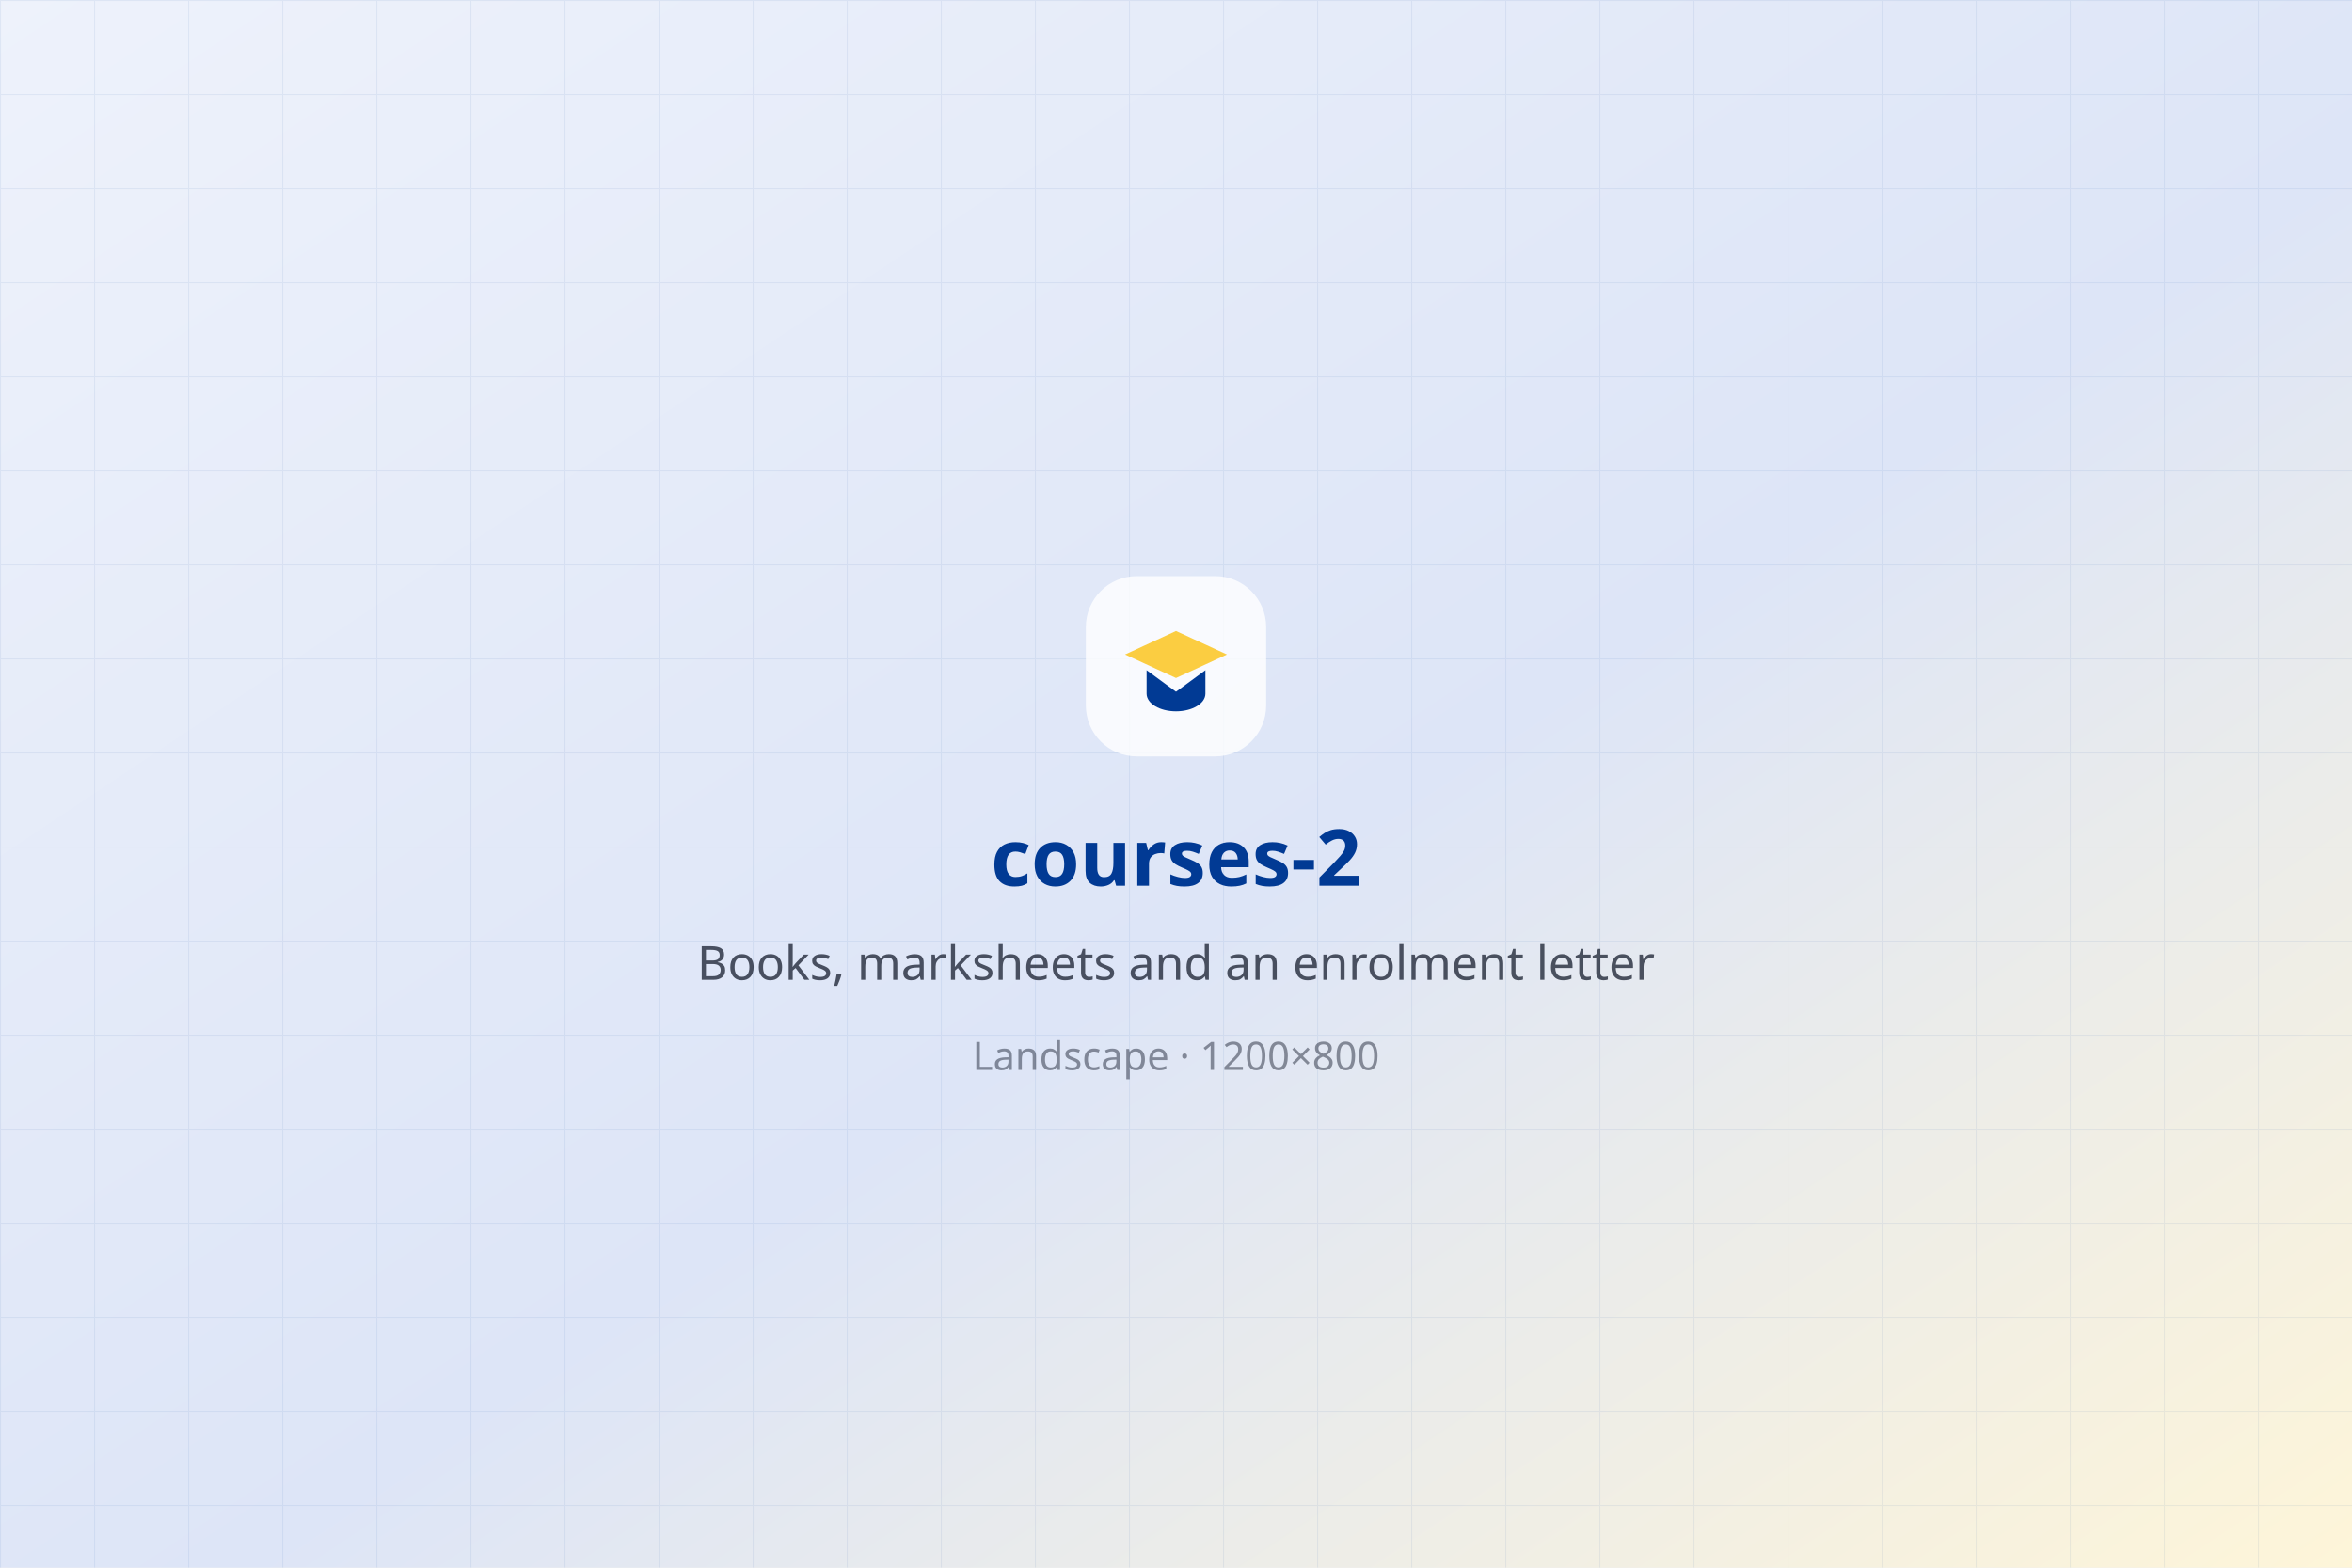
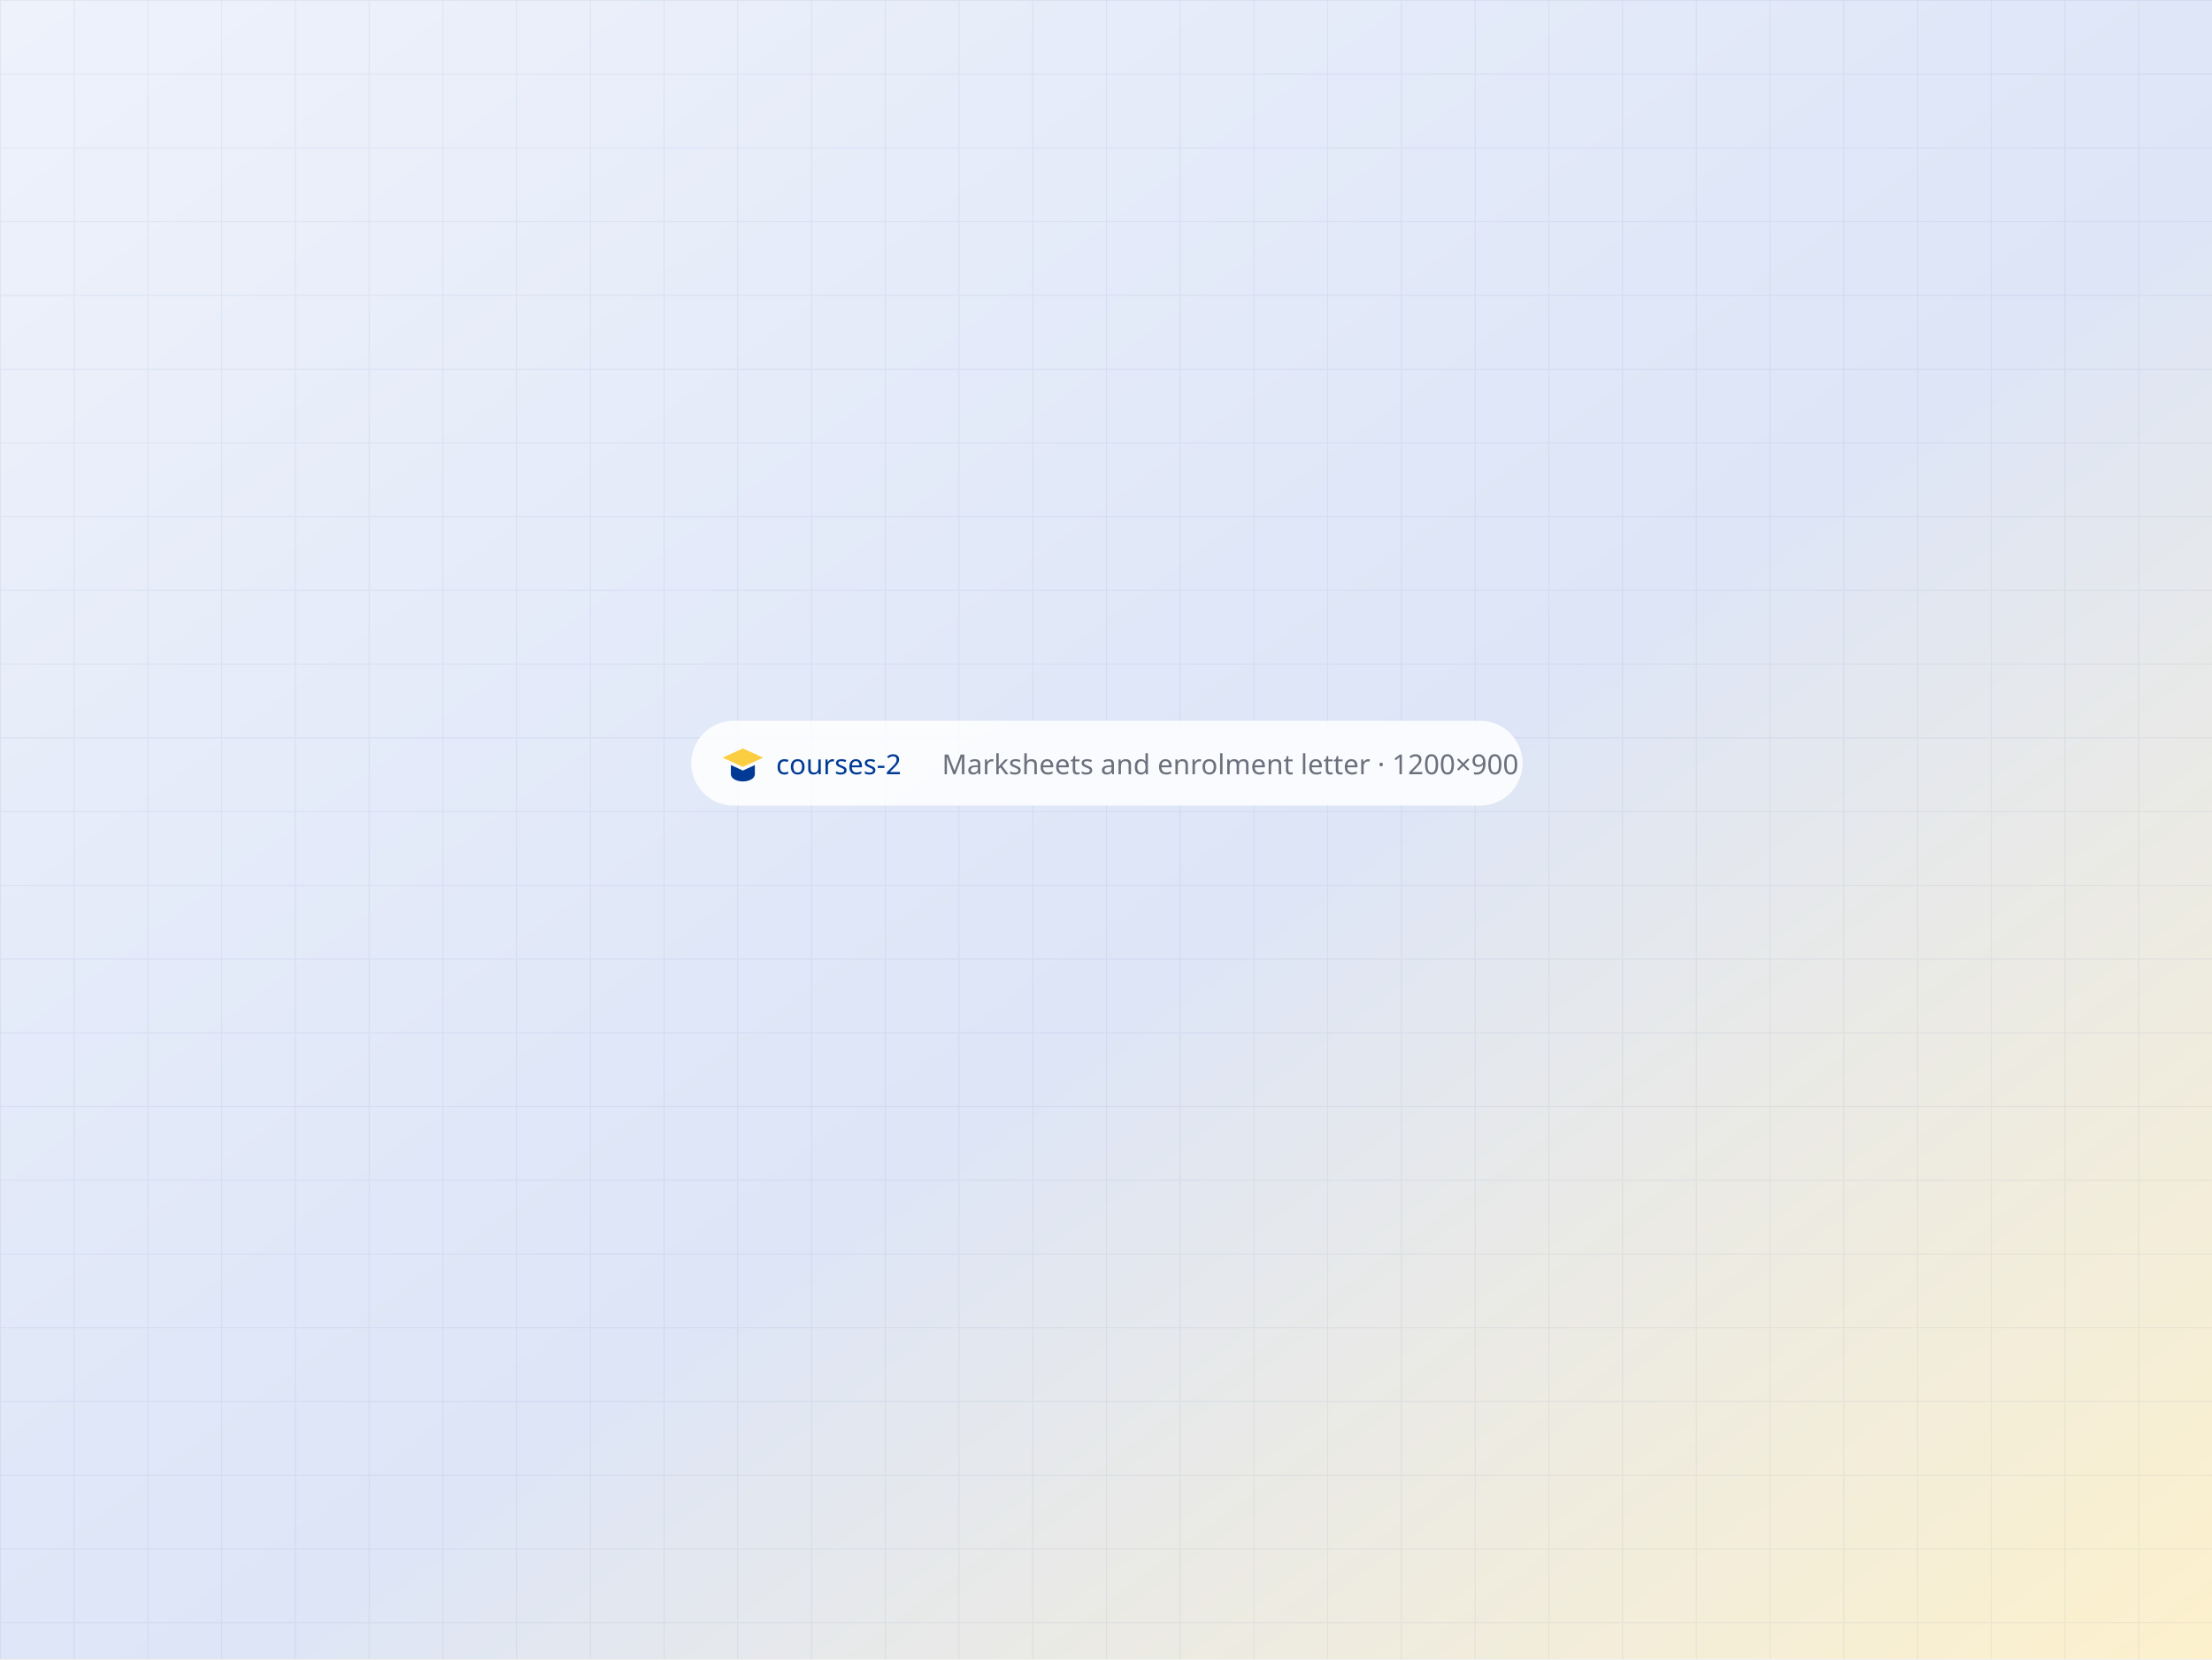
- <svg xmlns="http://www.w3.org/2000/svg" viewBox="0 0 1200 800" width="1200" height="800" role="img" aria-label="Books, marksheets and an enrolment letter">
+ <svg xmlns="http://www.w3.org/2000/svg" viewBox="0 0 1200 900" width="1200" height="900" role="img" aria-label="Marksheets and enrolment letter">
  <defs>
    <linearGradient id="g" x1="0" y1="0" x2="1" y2="1">
      <stop offset="0%" stop-color="#eef2fb" />
      <stop offset="55%" stop-color="#dde5f7" />
-       <stop offset="100%" stop-color="#fef5d8" />
+       <stop offset="100%" stop-color="#fdf1cc" />
    </linearGradient>
-     <pattern id="p" width="48" height="48" patternUnits="userSpaceOnUse">
-       <path d="M48 0H0v48" fill="none" stroke="#013a94" stroke-opacity="0.07" />
+     <pattern id="p" width="40" height="40" patternUnits="userSpaceOnUse">
+       <path d="M40 0H0v40" fill="none" stroke="#013a94" stroke-opacity="0.06" />
    </pattern>
  </defs>
-   <rect width="1200" height="800" fill="url(#g)" />
-   <rect width="1200" height="800" fill="url(#p)" />
-   <g transform="translate(600 340)">
-     <rect x="-46" y="-46" width="92" height="92" rx="26" fill="#ffffff" fill-opacity="0.8" />
-     <path d="M0 -18l26 12-26 12-26-12 26-12z" fill="#fbcd41" />
-     <path d="M-15 2v12c0 5 6.7 9 15 9s15-4 15-9V2L0 13-15 2z" fill="#013a94" />
+   <rect width="1200" height="900" fill="url(#g)" />
+   <rect width="1200" height="900" fill="url(#p)" />
+   <g transform="translate(600 414)">
+     <rect x="-225" y="-23" width="451" height="46" rx="23" fill="#ffffff" fill-opacity="0.85" />
+     <g transform="translate(-197 0)">
+       <path d="M0 -8l11 5-11 5-11-5 11-5z" fill="#fbcd41" />
+       <path d="M-6.5 1v5c0 2.2 2.9 3.9 6.5 3.9S6.5 8.2 6.5 6V1L0 4-6.5 1z" fill="#013a94" />
+     </g>
+     <text x="-179" y="6" font-family="'Work Sans',Segoe UI,system-ui,sans-serif" font-size="15" font-weight="500" fill="#013a94">courses-2</text>
+     <text x="-89" y="6" font-family="'Work Sans',Segoe UI,system-ui,sans-serif" font-size="15" fill="#0e1526" fill-opacity="0.6">Marksheets and enrolment letter · 1200×900</text>
  </g>
-   <text x="600" y="452" text-anchor="middle" font-family="Outfit,Segoe UI,system-ui,sans-serif" font-size="40" font-weight="600" fill="#013a94">courses-2</text>
-   <text x="600" y="500" text-anchor="middle" font-family="'Work Sans',Segoe UI,system-ui,sans-serif" font-size="24" fill="#0e1526" fill-opacity="0.72">Books, marksheets and an enrolment letter</text>
-   <text x="600" y="546" text-anchor="middle" font-family="'Work Sans',Segoe UI,system-ui,sans-serif" font-size="20" fill="#0e1526" fill-opacity="0.45">Landscape · 1200×800</text>
</svg>
